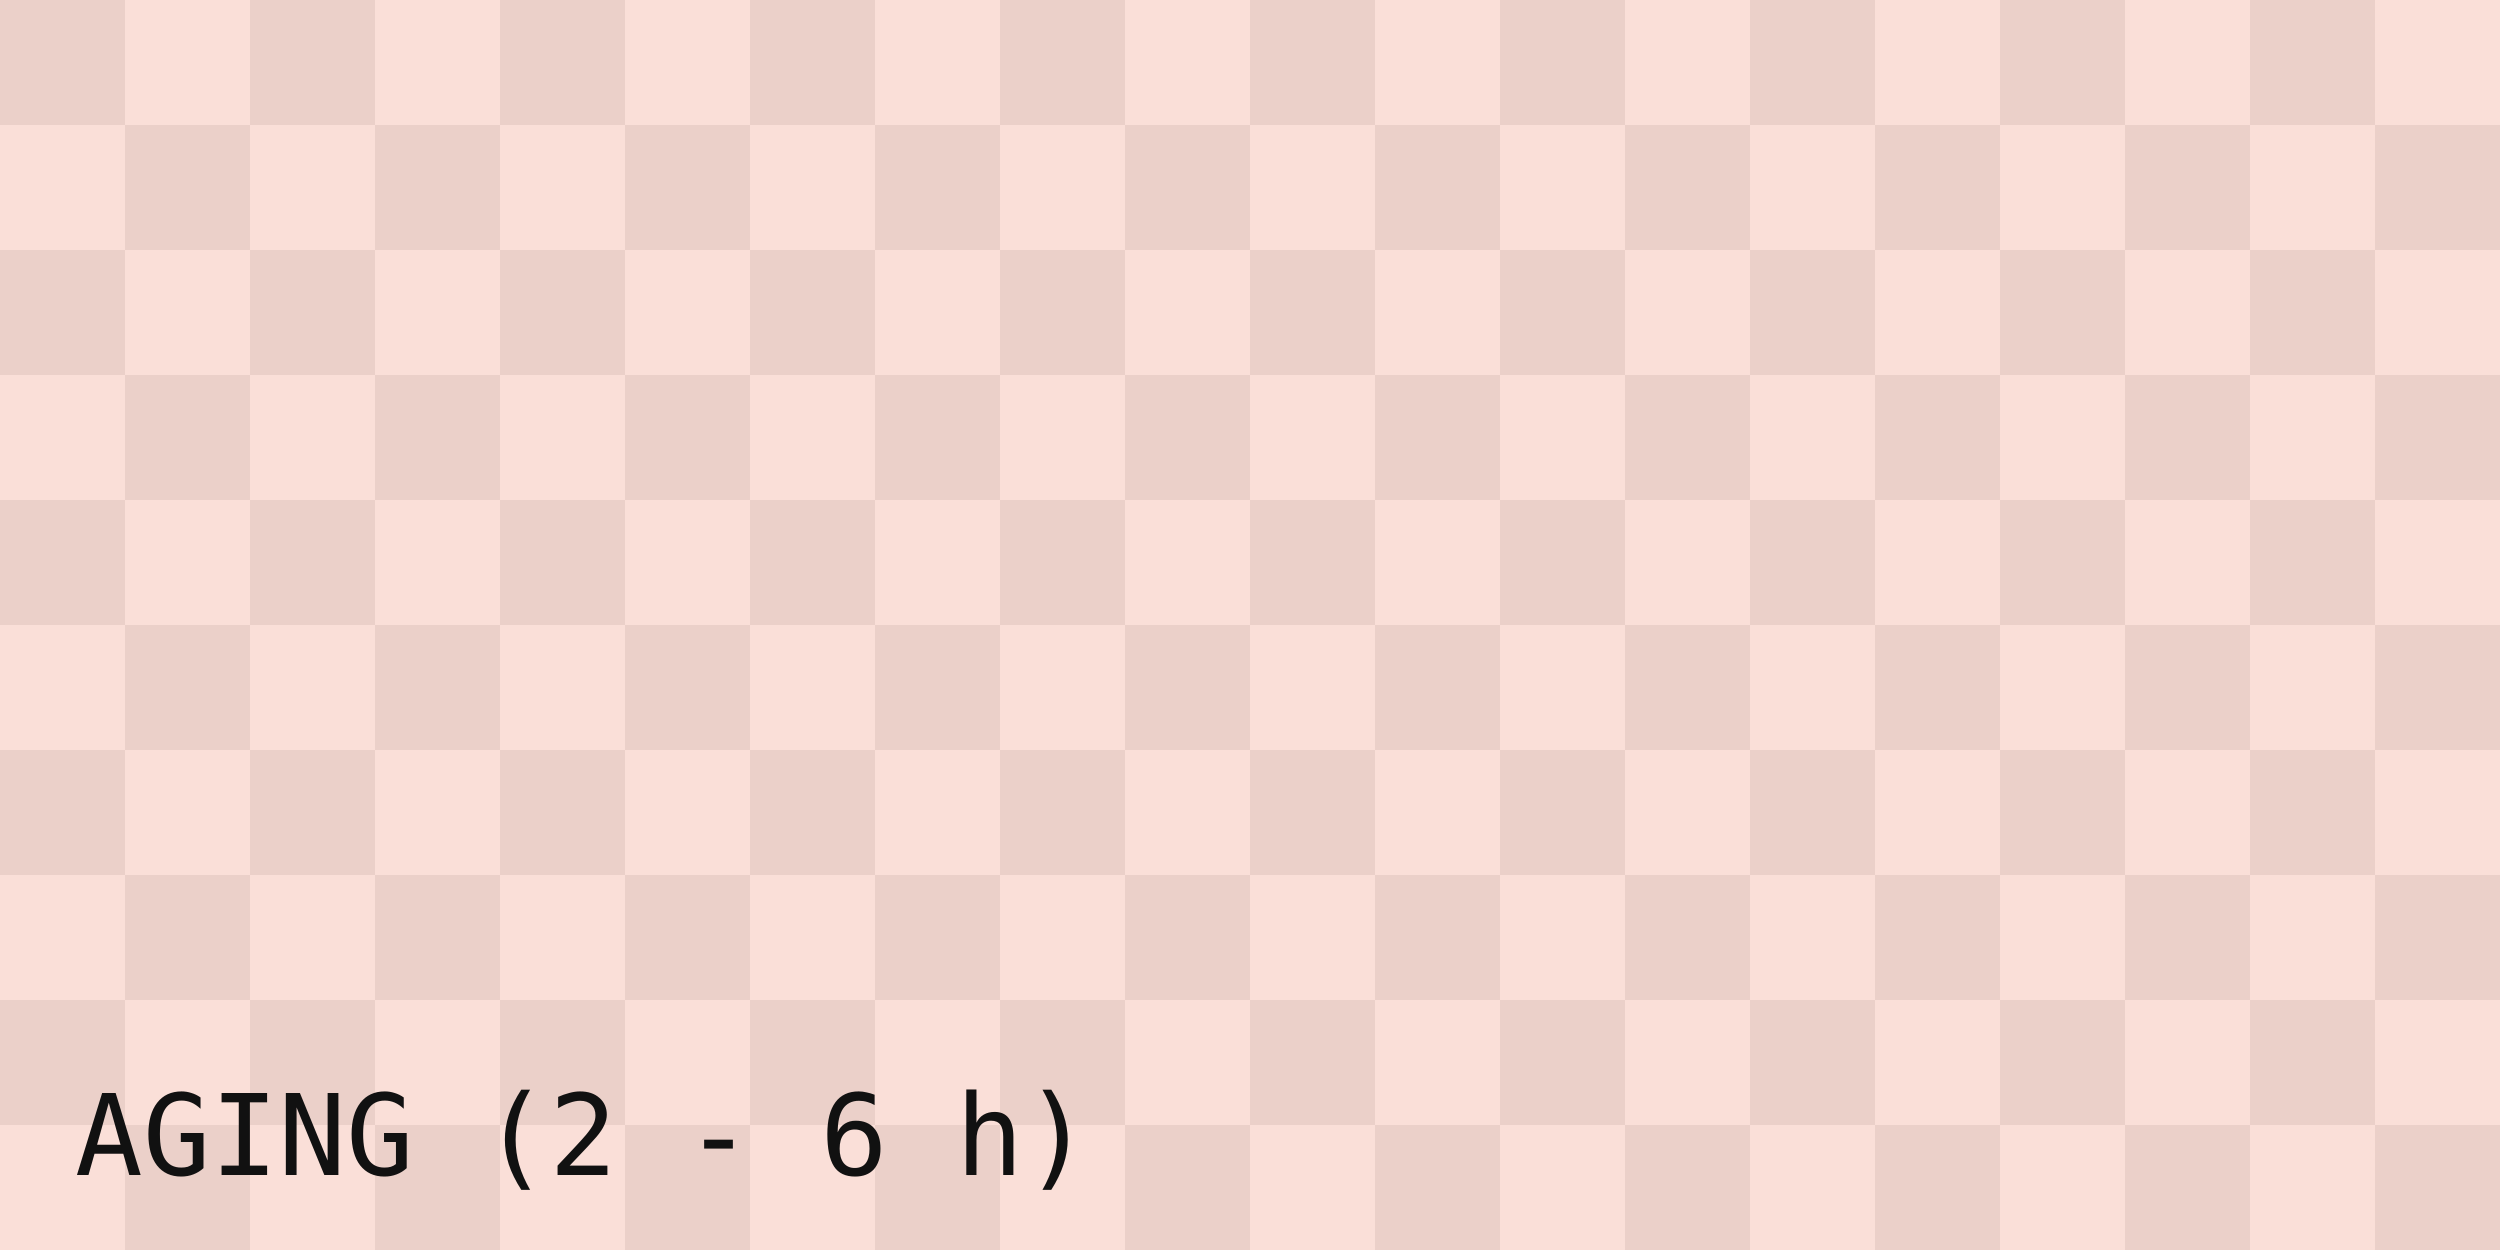
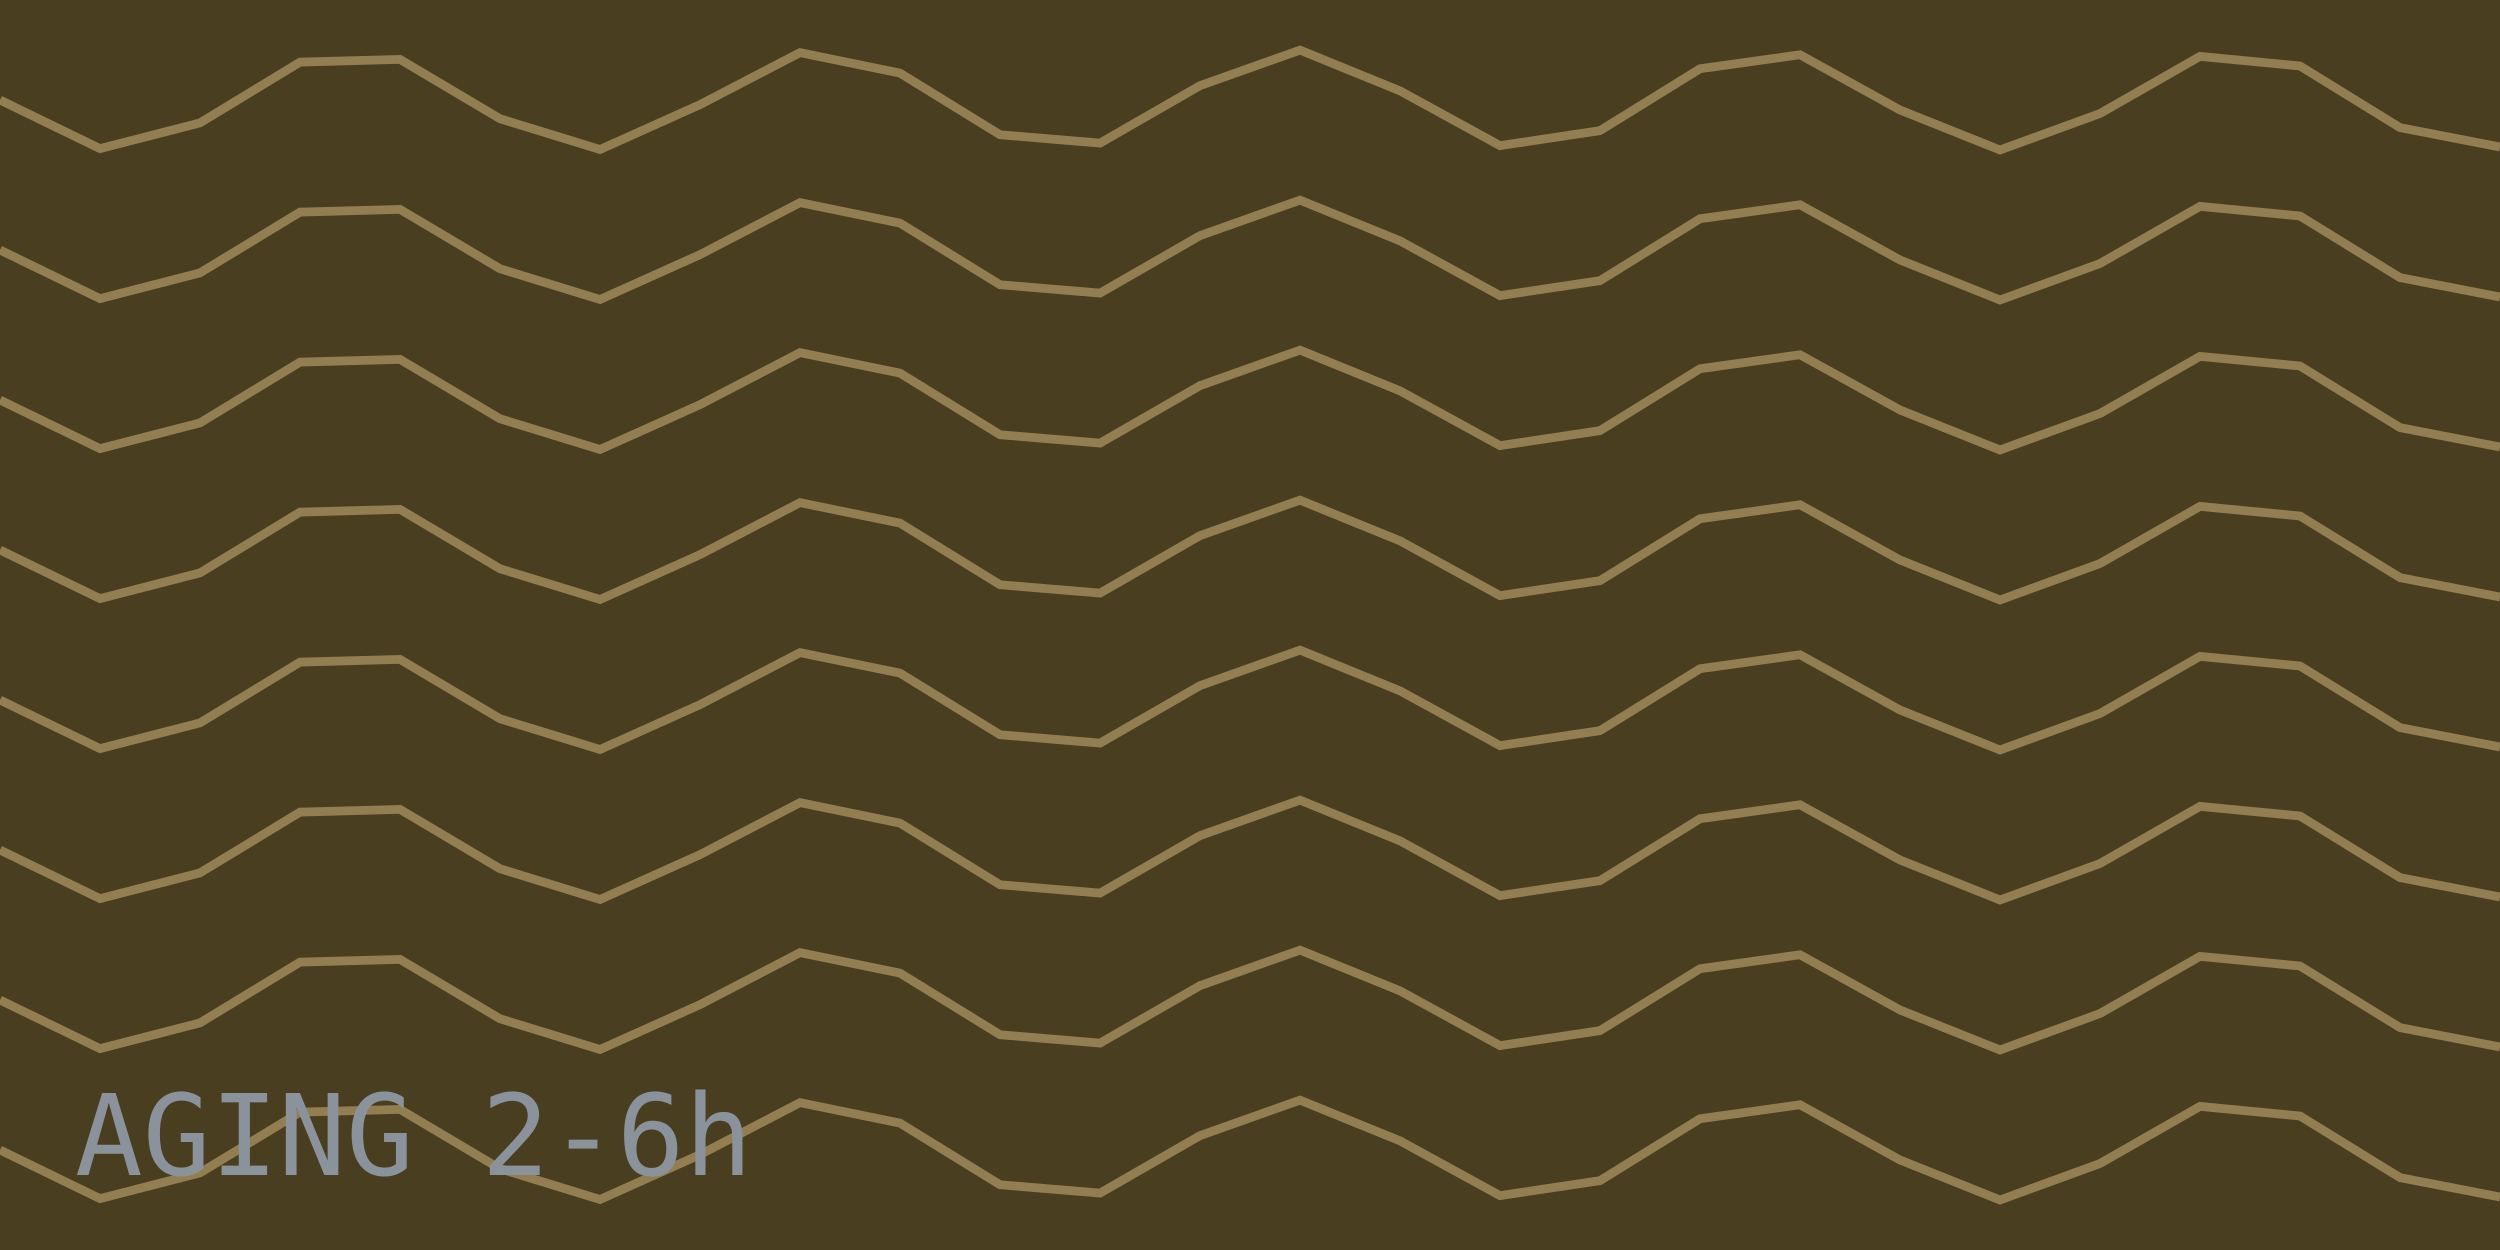
<svg xmlns="http://www.w3.org/2000/svg" width="200" height="100" viewBox="0 0 200 100">
-   <g fill="#dcdcdc">
-     <rect x="0" y="0" width="10" height="10" fill="#ececec" />
-     <rect x="20" y="0" width="10" height="10" fill="#ececec" />
-     <rect x="40" y="0" width="10" height="10" fill="#ececec" />
-     <rect x="60" y="0" width="10" height="10" fill="#ececec" />
-     <rect x="80" y="0" width="10" height="10" fill="#ececec" />
-     <rect x="100" y="0" width="10" height="10" fill="#ececec" />
-     <rect x="120" y="0" width="10" height="10" fill="#ececec" />
-     <rect x="140" y="0" width="10" height="10" fill="#ececec" />
-     <rect x="160" y="0" width="10" height="10" fill="#ececec" />
-     <rect x="180" y="0" width="10" height="10" fill="#ececec" />
-     <rect x="10" y="10" width="10" height="10" fill="#ececec" />
-     <rect x="30" y="10" width="10" height="10" fill="#ececec" />
-     <rect x="50" y="10" width="10" height="10" fill="#ececec" />
-     <rect x="70" y="10" width="10" height="10" fill="#ececec" />
-     <rect x="90" y="10" width="10" height="10" fill="#ececec" />
-     <rect x="110" y="10" width="10" height="10" fill="#ececec" />
-     <rect x="130" y="10" width="10" height="10" fill="#ececec" />
-     <rect x="150" y="10" width="10" height="10" fill="#ececec" />
-     <rect x="170" y="10" width="10" height="10" fill="#ececec" />
-     <rect x="190" y="10" width="10" height="10" fill="#ececec" />
-     <rect x="0" y="20" width="10" height="10" fill="#ececec" />
-     <rect x="20" y="20" width="10" height="10" fill="#ececec" />
-     <rect x="40" y="20" width="10" height="10" fill="#ececec" />
-     <rect x="60" y="20" width="10" height="10" fill="#ececec" />
-     <rect x="80" y="20" width="10" height="10" fill="#ececec" />
-     <rect x="100" y="20" width="10" height="10" fill="#ececec" />
-     <rect x="120" y="20" width="10" height="10" fill="#ececec" />
-     <rect x="140" y="20" width="10" height="10" fill="#ececec" />
-     <rect x="160" y="20" width="10" height="10" fill="#ececec" />
-     <rect x="180" y="20" width="10" height="10" fill="#ececec" />
-     <rect x="10" y="30" width="10" height="10" fill="#ececec" />
-     <rect x="30" y="30" width="10" height="10" fill="#ececec" />
-     <rect x="50" y="30" width="10" height="10" fill="#ececec" />
-     <rect x="70" y="30" width="10" height="10" fill="#ececec" />
-     <rect x="90" y="30" width="10" height="10" fill="#ececec" />
-     <rect x="110" y="30" width="10" height="10" fill="#ececec" />
-     <rect x="130" y="30" width="10" height="10" fill="#ececec" />
-     <rect x="150" y="30" width="10" height="10" fill="#ececec" />
-     <rect x="170" y="30" width="10" height="10" fill="#ececec" />
-     <rect x="190" y="30" width="10" height="10" fill="#ececec" />
-     <rect x="0" y="40" width="10" height="10" fill="#ececec" />
-     <rect x="20" y="40" width="10" height="10" fill="#ececec" />
-     <rect x="40" y="40" width="10" height="10" fill="#ececec" />
-     <rect x="60" y="40" width="10" height="10" fill="#ececec" />
-     <rect x="80" y="40" width="10" height="10" fill="#ececec" />
-     <rect x="100" y="40" width="10" height="10" fill="#ececec" />
-     <rect x="120" y="40" width="10" height="10" fill="#ececec" />
-     <rect x="140" y="40" width="10" height="10" fill="#ececec" />
-     <rect x="160" y="40" width="10" height="10" fill="#ececec" />
-     <rect x="180" y="40" width="10" height="10" fill="#ececec" />
-     <rect x="10" y="50" width="10" height="10" fill="#ececec" />
-     <rect x="30" y="50" width="10" height="10" fill="#ececec" />
-     <rect x="50" y="50" width="10" height="10" fill="#ececec" />
-     <rect x="70" y="50" width="10" height="10" fill="#ececec" />
-     <rect x="90" y="50" width="10" height="10" fill="#ececec" />
-     <rect x="110" y="50" width="10" height="10" fill="#ececec" />
-     <rect x="130" y="50" width="10" height="10" fill="#ececec" />
-     <rect x="150" y="50" width="10" height="10" fill="#ececec" />
-     <rect x="170" y="50" width="10" height="10" fill="#ececec" />
-     <rect x="190" y="50" width="10" height="10" fill="#ececec" />
-     <rect x="0" y="60" width="10" height="10" fill="#ececec" />
-     <rect x="20" y="60" width="10" height="10" fill="#ececec" />
-     <rect x="40" y="60" width="10" height="10" fill="#ececec" />
-     <rect x="60" y="60" width="10" height="10" fill="#ececec" />
-     <rect x="80" y="60" width="10" height="10" fill="#ececec" />
-     <rect x="100" y="60" width="10" height="10" fill="#ececec" />
-     <rect x="120" y="60" width="10" height="10" fill="#ececec" />
-     <rect x="140" y="60" width="10" height="10" fill="#ececec" />
-     <rect x="160" y="60" width="10" height="10" fill="#ececec" />
-     <rect x="180" y="60" width="10" height="10" fill="#ececec" />
-     <rect x="10" y="70" width="10" height="10" fill="#ececec" />
-     <rect x="30" y="70" width="10" height="10" fill="#ececec" />
-     <rect x="50" y="70" width="10" height="10" fill="#ececec" />
-     <rect x="70" y="70" width="10" height="10" fill="#ececec" />
-     <rect x="90" y="70" width="10" height="10" fill="#ececec" />
-     <rect x="110" y="70" width="10" height="10" fill="#ececec" />
-     <rect x="130" y="70" width="10" height="10" fill="#ececec" />
-     <rect x="150" y="70" width="10" height="10" fill="#ececec" />
-     <rect x="170" y="70" width="10" height="10" fill="#ececec" />
-     <rect x="190" y="70" width="10" height="10" fill="#ececec" />
-     <rect x="0" y="80" width="10" height="10" fill="#ececec" />
-     <rect x="20" y="80" width="10" height="10" fill="#ececec" />
-     <rect x="40" y="80" width="10" height="10" fill="#ececec" />
-     <rect x="60" y="80" width="10" height="10" fill="#ececec" />
-     <rect x="80" y="80" width="10" height="10" fill="#ececec" />
-     <rect x="100" y="80" width="10" height="10" fill="#ececec" />
-     <rect x="120" y="80" width="10" height="10" fill="#ececec" />
-     <rect x="140" y="80" width="10" height="10" fill="#ececec" />
-     <rect x="160" y="80" width="10" height="10" fill="#ececec" />
-     <rect x="180" y="80" width="10" height="10" fill="#ececec" />
-     <rect x="10" y="90" width="10" height="10" fill="#ececec" />
-     <rect x="30" y="90" width="10" height="10" fill="#ececec" />
-     <rect x="50" y="90" width="10" height="10" fill="#ececec" />
-     <rect x="70" y="90" width="10" height="10" fill="#ececec" />
-     <rect x="90" y="90" width="10" height="10" fill="#ececec" />
-     <rect x="110" y="90" width="10" height="10" fill="#ececec" />
-     <rect x="130" y="90" width="10" height="10" fill="#ececec" />
-     <rect x="150" y="90" width="10" height="10" fill="#ececec" />
-     <rect x="170" y="90" width="10" height="10" fill="#ececec" />
-     <rect x="190" y="90" width="10" height="10" fill="#ececec" />
+   <rect width="200" height="100" fill="#11151a" />
+   <rect width="200" height="100" fill="#5a4a22" fill-opacity="0.78" />
+   <g stroke="#cfb27a" stroke-width="0.7" stroke-opacity="0.55" fill="none">
+     <path d="M 0 8 L 0 8.00 L 8 11.89 L 16 9.83 L 24 4.97 L 32 4.75 L 40 9.50 L 48 11.96 L 56 8.37 L 64 4.21 L 72 5.85 L 80 10.78 L 88 11.45 L 96 6.85 L 104 4.01 L 112 7.27 L 120 11.65 L 128 10.45 L 136 5.50 L 144 4.38 L 152 8.80 L 160 12.00 L 168 9.08 L 176 4.51 L 184 5.28 L 192 10.21 L 200 11.76" />
+     <path d="M 0 20 L 0 20.00 L 8 23.89 L 16 21.83 L 24 16.97 L 32 16.75 L 40 21.50 L 48 23.96 L 56 20.37 L 64 16.21 L 72 17.85 L 80 22.78 L 88 23.45 L 96 18.85 L 104 16.01 L 112 19.27 L 120 23.65 L 128 22.45 L 136 17.50 L 144 16.38 L 152 20.80 L 160 24.00 L 168 21.08 L 176 16.51 L 184 17.28 L 192 22.21 L 200 23.76" />
+     <path d="M 0 32 L 0 32.00 L 8 35.89 L 16 33.83 L 24 28.97 L 32 28.75 L 40 33.50 L 48 35.96 L 56 32.37 L 64 28.21 L 72 29.85 L 80 34.78 L 88 35.45 L 96 30.85 L 104 28.01 L 112 31.27 L 120 35.65 L 128 34.45 L 136 29.50 L 144 28.38 L 152 32.80 L 160 36.00 L 168 33.08 L 176 28.51 L 184 29.28 L 192 34.21 L 200 35.76" />
+     <path d="M 0 44 L 0 44.00 L 8 47.89 L 16 45.83 L 24 40.97 L 32 40.75 L 40 45.50 L 48 47.96 L 56 44.37 L 64 40.21 L 72 41.85 L 80 46.78 L 88 47.45 L 96 42.85 L 104 40.01 L 112 43.27 L 120 47.65 L 128 46.45 L 136 41.50 L 144 40.38 L 152 44.80 L 160 48.00 L 168 45.08 L 176 40.51 L 184 41.28 L 192 46.21 L 200 47.76" />
+     <path d="M 0 56 L 0 56.00 L 8 59.89 L 16 57.83 L 24 52.97 L 32 52.75 L 40 57.50 L 48 59.96 L 56 56.37 L 64 52.21 L 72 53.85 L 80 58.78 L 88 59.45 L 96 54.85 L 104 52.01 L 112 55.27 L 120 59.65 L 128 58.45 L 136 53.50 L 144 52.38 L 152 56.80 L 160 60.00 L 168 57.08 L 176 52.51 L 184 53.28 L 192 58.21 L 200 59.76" />
+     <path d="M 0 68 L 0 68.00 L 8 71.89 L 16 69.83 L 24 64.97 L 32 64.75 L 40 69.50 L 48 71.96 L 56 68.37 L 64 64.21 L 72 65.85 L 80 70.78 L 88 71.45 L 96 66.85 L 104 64.01 L 112 67.27 L 120 71.65 L 128 70.45 L 136 65.50 L 144 64.38 L 152 68.80 L 160 72.00 L 168 69.08 L 176 64.51 L 184 65.28 L 192 70.21 L 200 71.76" />
+     <path d="M 0 80 L 0 80.00 L 8 83.89 L 16 81.83 L 24 76.97 L 32 76.75 L 40 81.50 L 48 83.96 L 56 80.37 L 64 76.21 L 72 77.85 L 80 82.78 L 88 83.45 L 96 78.85 L 104 76.01 L 112 79.27 L 120 83.65 L 128 82.45 L 136 77.50 L 144 76.38 L 152 80.80 L 160 84.00 L 168 81.08 L 176 76.51 L 184 77.28 L 192 82.21 L 200 83.76" />
+     <path d="M 0 92 L 0 92.00 L 8 95.89 L 16 93.83 L 24 88.97 L 32 88.75 L 40 93.50 L 48 95.96 L 56 92.37 L 64 88.21 L 72 89.85 L 80 94.78 L 88 95.45 L 96 90.85 L 104 88.01 L 112 91.27 L 120 95.65 L 128 94.45 L 136 89.50 L 144 88.38 L 152 92.80 L 160 96.00 L 168 93.08 L 176 88.51 L 184 89.28 L 192 94.21 L 200 95.76" />
  </g>
-   <rect width="200" height="100" fill="#e76f51" fill-opacity="0.22" />
-   <text x="6" y="94" font-family="monospace" font-size="9" fill="#111">AGING (2 - 6 h)</text>
+   <text x="6" y="94" font-family="ui-monospace,Menlo,monospace" font-size="9" fill="#8a939b">AGING 2-6h</text>
</svg>
